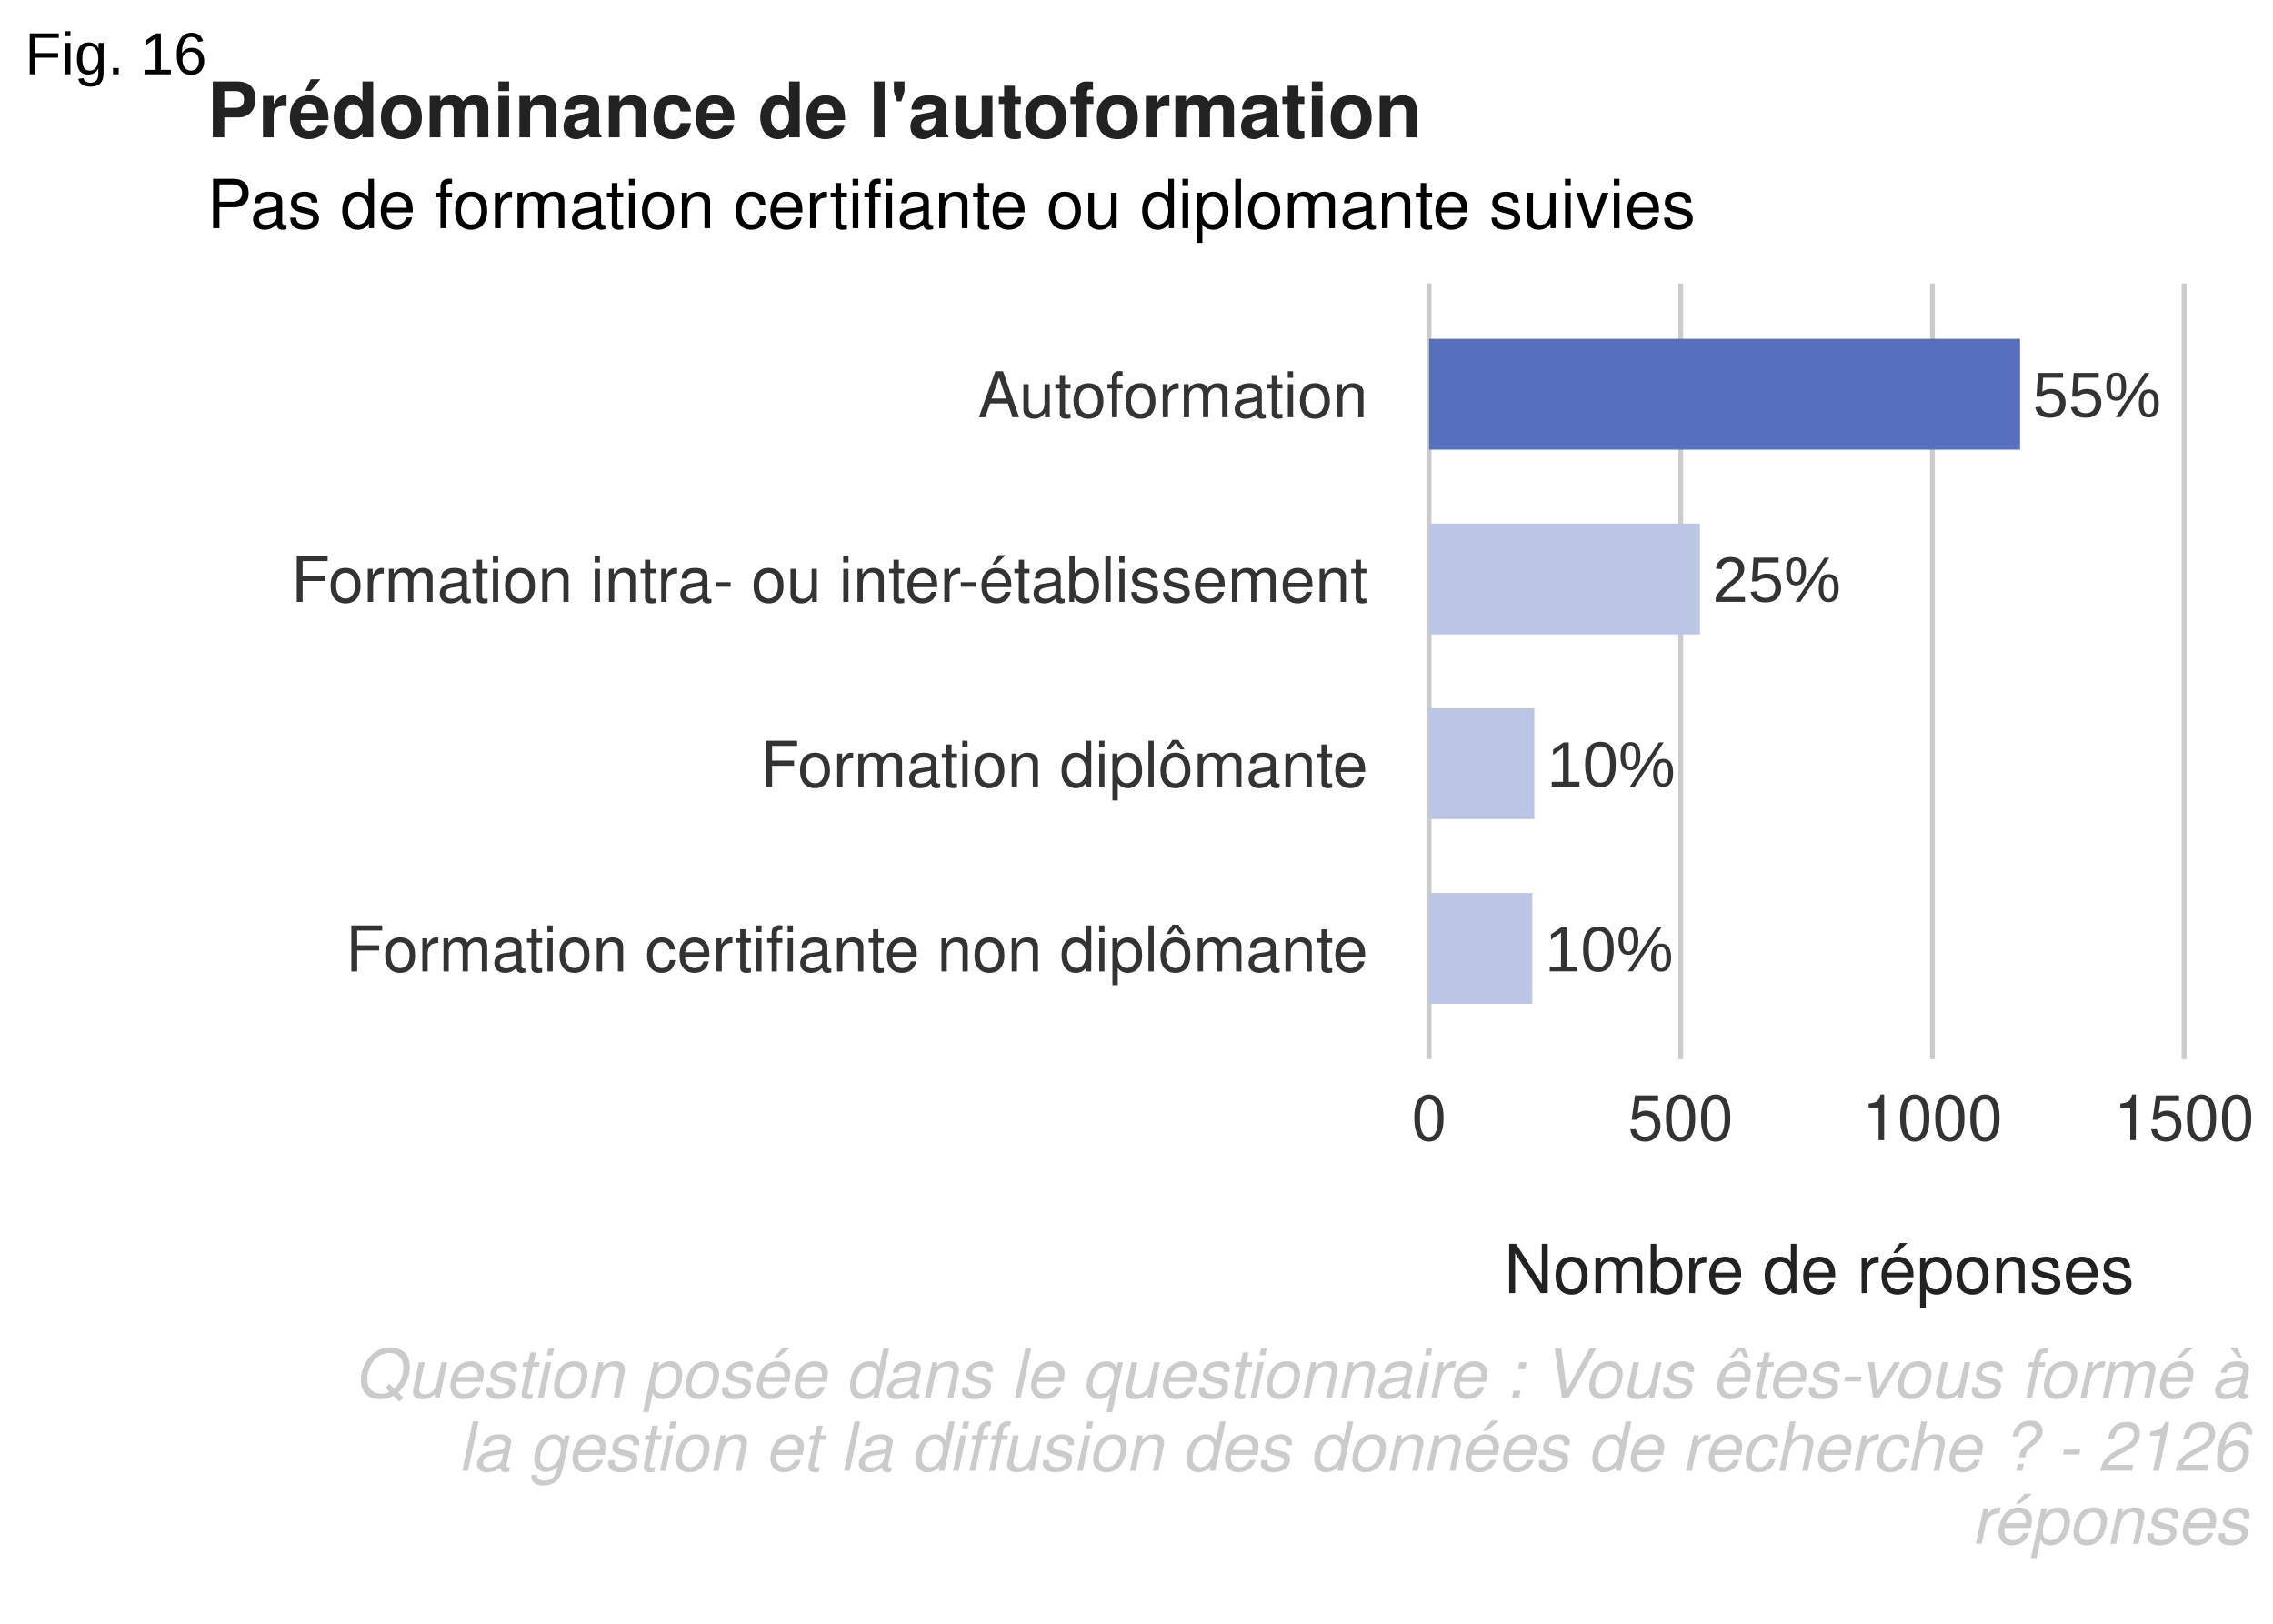
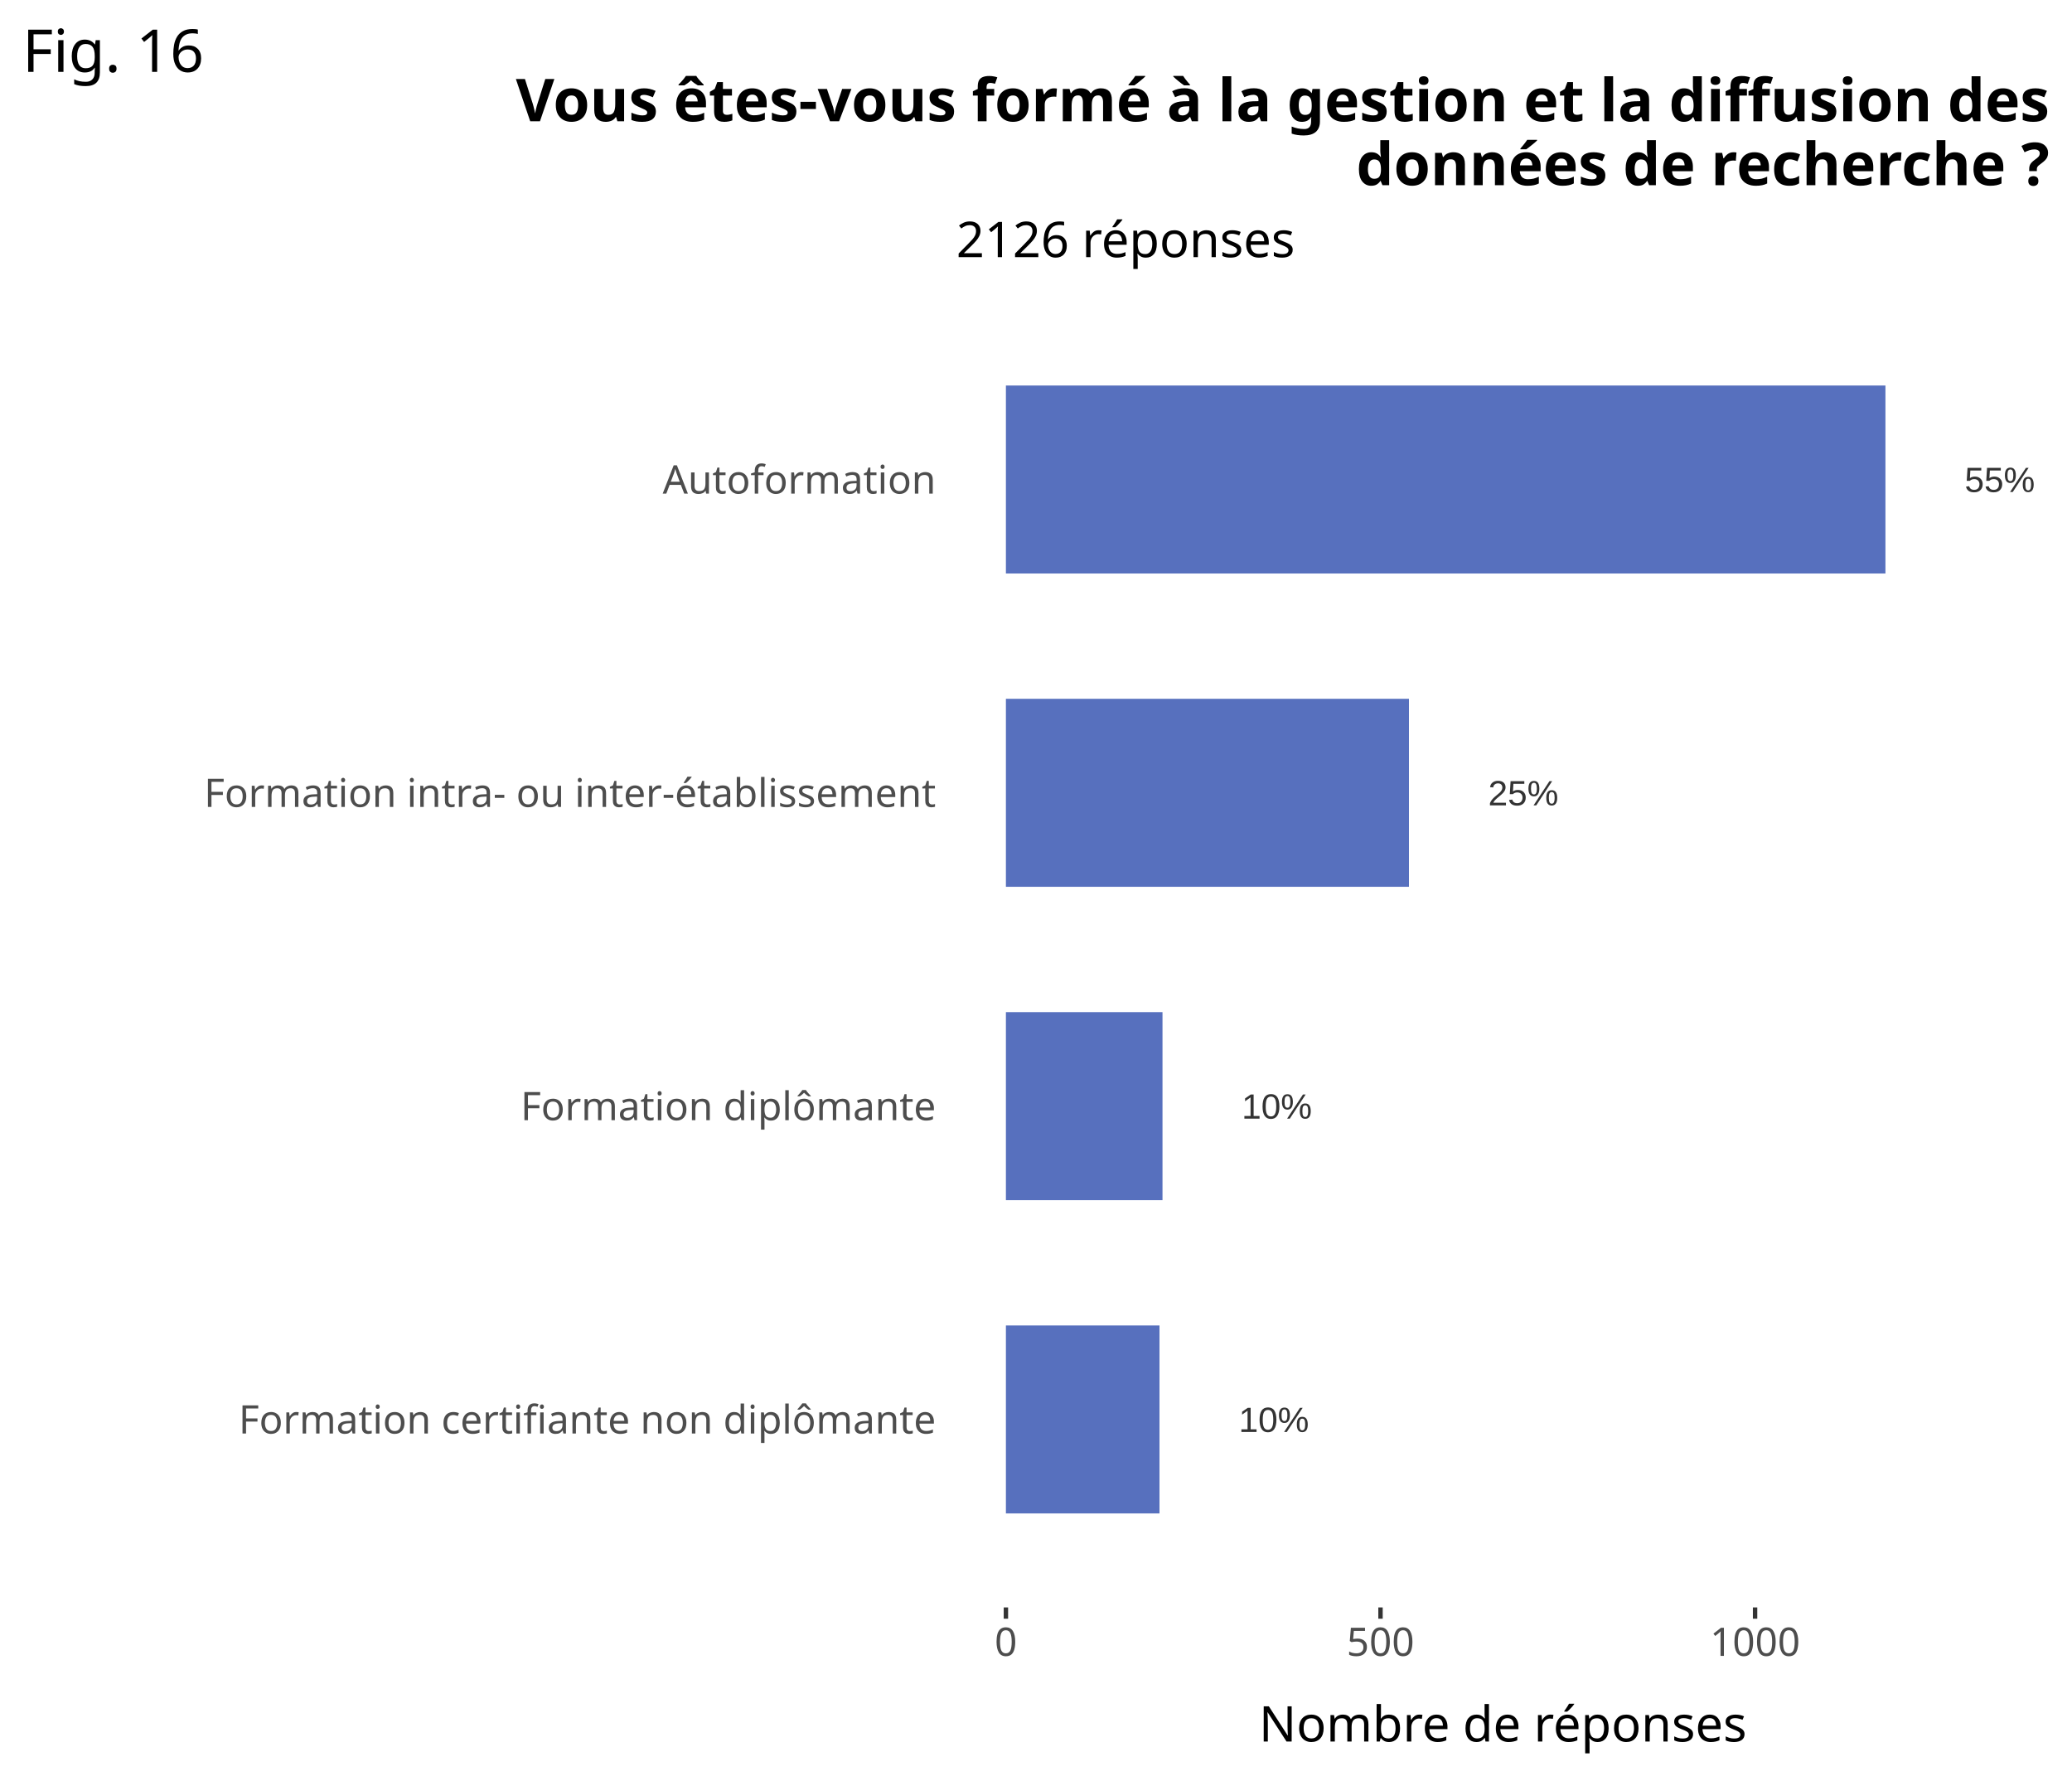
- <svg xmlns="http://www.w3.org/2000/svg" class="svglite" width="504.00pt" height="360.00pt" viewBox="0 0 504.00 360.00">
+ <svg xmlns="http://www.w3.org/2000/svg" class="svglite" width="504.00pt" height="432.00pt" viewBox="0 0 504.00 432.00">
  <defs>
    <style type="text/css">
    .svglite line, .svglite polyline, .svglite polygon, .svglite path, .svglite rect, .svglite circle {
      fill: none;
      stroke: #000000;
      stroke-linecap: round;
      stroke-linejoin: round;
      stroke-miterlimit: 10.00;
    }
    .svglite text {
      white-space: pre;
    }
  </style>
  </defs>
  <rect width="100%" height="100%" style="stroke: none; fill: #FFFFFF;" />
  <defs>
-     <clipPath id="cpMC4wMHw1MDQuMDB8MC4wMHwzNjAuMDA=">
-       <rect x="0.00" y="0.00" width="504.00" height="360.00" />
+     <clipPath id="cpMC4wMHw1MDQuMDB8MC4wMHw0MzIuMDA=">
+       <rect x="0.00" y="0.00" width="504.00" height="432.00" />
    </clipPath>
  </defs>
-   <g clip-path="url(#cpMC4wMHw1MDQuMDB8MC4wMHwzNjAuMDA=)">
-     <rect x="0.00" y="0.00" width="504.00" height="360.00" style="stroke-width: 1.07; stroke: #FFFFFF; fill: #FFFFFF;" />
+   <g clip-path="url(#cpMC4wMHw1MDQuMDB8MC4wMHw0MzIuMDA=)">
+     <rect x="0.00" y="0" width="504.00" height="432.00" style="stroke-width: 1.07; stroke: #FFFFFF; fill: #FFFFFF;" />
  </g>
  <defs>
-     <clipPath id="cpMzA4LjIzfDQ5OC41Mnw2Mi44M3wyMzQuODU=">
-       <rect x="308.23" y="62.83" width="190.29" height="172.02" />
+     <clipPath id="cpMjMyLjYwfDQ5OC41Mnw3MC45MXwzOTEuMDI=">
+       <rect x="232.60" y="70.91" width="265.92" height="320.11" />
    </clipPath>
  </defs>
-   <g clip-path="url(#cpMzA4LjIzfDQ5OC41Mnw2Mi44M3wyMzQuODU=)">
-     <polyline points="316.88,234.85 316.88,62.83 " style="stroke-width: 1.07; stroke: #CBCBCB; stroke-linecap: butt;" />
-     <polyline points="372.68,234.85 372.68,62.83 " style="stroke-width: 1.07; stroke: #CBCBCB; stroke-linecap: butt;" />
-     <polyline points="428.49,234.85 428.49,62.83 " style="stroke-width: 1.07; stroke: #CBCBCB; stroke-linecap: butt;" />
-     <polyline points="484.29,234.85 484.29,62.83 " style="stroke-width: 1.07; stroke: #CBCBCB; stroke-linecap: butt;" />
-     <rect x="316.88" y="75.12" width="131.03" height="24.57" style="stroke-width: 1.07; stroke: none; stroke-linecap: butt; stroke-linejoin: miter; fill: #5770BE;" />
-     <rect x="316.88" y="116.08" width="60.05" height="24.57" style="stroke-width: 1.07; stroke: none; stroke-linecap: butt; stroke-linejoin: miter; fill: #BBC5E5;" />
-     <rect x="316.88" y="157.03" width="23.33" height="24.57" style="stroke-width: 1.07; stroke: none; stroke-linecap: butt; stroke-linejoin: miter; fill: #BBC5E5;" />
-     <rect x="316.88" y="197.99" width="22.88" height="24.57" style="stroke-width: 1.07; stroke: none; stroke-linecap: butt; stroke-linejoin: miter; fill: #BBC5E5;" />
-     <text x="464.94" y="92.48" text-anchor="middle" style="font-size: 14.23px;fill: #333333; font-family: &quot;Arial&quot;;" textLength="28.09px" lengthAdjust="spacingAndGlyphs">55%</text>
-     <text x="393.96" y="133.44" text-anchor="middle" style="font-size: 14.23px;fill: #333333; font-family: &quot;Arial&quot;;" textLength="28.09px" lengthAdjust="spacingAndGlyphs">25%</text>
-     <text x="357.24" y="174.40" text-anchor="middle" style="font-size: 14.23px;fill: #333333; font-family: &quot;Arial&quot;;" textLength="28.09px" lengthAdjust="spacingAndGlyphs">10%</text>
-     <text x="356.79" y="215.36" text-anchor="middle" style="font-size: 14.23px;fill: #333333; font-family: &quot;Arial&quot;;" textLength="28.09px" lengthAdjust="spacingAndGlyphs">10%</text>
+   <g clip-path="url(#cpMjMyLjYwfDQ5OC41Mnw3MC45MXwzOTEuMDI=)">
+     <rect x="232.60" y="70.91" width="265.92" height="320.11" style="stroke-width: 1.07; stroke: none; fill: #FFFFFF;" />
+     <rect x="244.68" y="93.78" width="213.94" height="45.73" style="stroke-width: 1.07; stroke: none; stroke-linecap: butt; stroke-linejoin: miter; fill: #5770BE;" />
+     <rect x="244.68" y="169.99" width="98.04" height="45.73" style="stroke-width: 1.07; stroke: none; stroke-linecap: butt; stroke-linejoin: miter; fill: #5770BE;" />
+     <rect x="244.68" y="246.21" width="38.09" height="45.73" style="stroke-width: 1.07; stroke: none; stroke-linecap: butt; stroke-linejoin: miter; fill: #5770BE;" />
+     <rect x="244.68" y="322.43" width="37.36" height="45.73" style="stroke-width: 1.07; stroke: none; stroke-linecap: butt; stroke-linejoin: miter; fill: #5770BE;" />
+     <text x="486.43" y="119.69" text-anchor="middle" style="font-size: 8.54px;fill: #333333; font-family: &quot;Arial&quot;;" textLength="16.86px" lengthAdjust="spacingAndGlyphs">55%</text>
+     <text x="370.53" y="195.91" text-anchor="middle" style="font-size: 8.54px;fill: #333333; font-family: &quot;Arial&quot;;" textLength="16.86px" lengthAdjust="spacingAndGlyphs">25%</text>
+     <text x="310.58" y="272.12" text-anchor="middle" style="font-size: 8.54px;fill: #333333; font-family: &quot;Arial&quot;;" textLength="16.86px" lengthAdjust="spacingAndGlyphs">10%</text>
+     <text x="309.85" y="348.34" text-anchor="middle" style="font-size: 8.54px;fill: #333333; font-family: &quot;Arial&quot;;" textLength="16.86px" lengthAdjust="spacingAndGlyphs">10%</text>
  </g>
-   <g clip-path="url(#cpMC4wMHw1MDQuMDB8MC4wMHwzNjAuMDA=)">
-     <text x="303.30" y="215.38" text-anchor="end" style="font-size: 14.00px;fill: #333333; font-family: &quot;Nimbus Sans&quot;;" textLength="227.24px" lengthAdjust="spacingAndGlyphs">Formation certifiante non diplômante</text>
-     <text x="303.30" y="174.42" text-anchor="end" style="font-size: 14.00px;fill: #333333; font-family: &quot;Nimbus Sans&quot;;" textLength="135.40px" lengthAdjust="spacingAndGlyphs">Formation diplômante</text>
-     <text x="303.30" y="133.46" text-anchor="end" style="font-size: 14.00px;fill: #333333; font-family: &quot;Nimbus Sans&quot;;" textLength="240.45px" lengthAdjust="spacingAndGlyphs">Formation intra- ou inter-établissement</text>
-     <text x="303.30" y="92.51" text-anchor="end" style="font-size: 14.00px;fill: #333333; font-family: &quot;Nimbus Sans&quot;;" textLength="87.16px" lengthAdjust="spacingAndGlyphs">Autoformation</text>
-     <text x="316.88" y="252.78" text-anchor="middle" style="font-size: 14.00px;fill: #333333; font-family: &quot;Nimbus Sans&quot;;" textLength="7.78px" lengthAdjust="spacingAndGlyphs">0</text>
-     <text x="372.68" y="252.78" text-anchor="middle" style="font-size: 14.00px;fill: #333333; font-family: &quot;Nimbus Sans&quot;;" textLength="23.35px" lengthAdjust="spacingAndGlyphs">500</text>
-     <text x="428.49" y="252.78" text-anchor="middle" style="font-size: 14.00px;fill: #333333; font-family: &quot;Nimbus Sans&quot;;" textLength="31.13px" lengthAdjust="spacingAndGlyphs">1000</text>
-     <text x="484.29" y="252.78" text-anchor="middle" style="font-size: 14.00px;fill: #333333; font-family: &quot;Nimbus Sans&quot;;" textLength="31.13px" lengthAdjust="spacingAndGlyphs">1500</text>
-     <text x="403.37" y="286.70" text-anchor="middle" style="font-size: 15.00px;fill: #222222; font-family: &quot;Nimbus Sans&quot;;" textLength="140.03px" lengthAdjust="spacingAndGlyphs">Nombre de réponses</text>
-     <text x="45.89" y="50.59" style="font-size: 15.00px; font-family: &quot;Nimbus Sans&quot;;" textLength="330.95px" lengthAdjust="spacingAndGlyphs">Pas de formation certifiante ou diplomante suivies</text>
-     <text x="45.89" y="30.46" style="font-size: 17.00px; font-weight: bold;fill: #222222; font-family: &quot;Nimbus Sans&quot;;" textLength="269.50px" lengthAdjust="spacingAndGlyphs">Prédominance de l'autoformation</text>
-     <text x="498.52" y="309.88" text-anchor="end" style="font-size: 15.00px; font-style: italic;fill: #CBCBCB; font-family: &quot;Nimbus Sans&quot;;" textLength="422.67px" lengthAdjust="spacingAndGlyphs">Question posée dans le questionnaire : Vous êtes-vous formé à</text>
-     <text x="498.52" y="326.08" text-anchor="end" style="font-size: 15.00px; font-style: italic;fill: #CBCBCB; font-family: &quot;Nimbus Sans&quot;;" textLength="397.67px" lengthAdjust="spacingAndGlyphs">la gestion et la diffusion des données de recherche ? - 2126</text>
-     <text x="498.52" y="342.28" text-anchor="end" style="font-size: 15.00px; font-style: italic;fill: #CBCBCB; font-family: &quot;Nimbus Sans&quot;;" textLength="61.69px" lengthAdjust="spacingAndGlyphs">réponses</text>
-     <text x="25.69" y="16.48" text-anchor="middle" style="font-size: 13.20px; font-family: &quot;Arial&quot;;" textLength="40.41px" lengthAdjust="spacingAndGlyphs">Fig. 16</text>
+   <g clip-path="url(#cpMC4wMHw1MDQuMDB8MC4wMHw0MzIuMDA=)">
+     <text x="227.66" y="348.72" text-anchor="end" style="font-size: 9.60px;fill: #4D4D4D; font-family: &quot;Noto Sans&quot;;" textLength="169.50px" lengthAdjust="spacingAndGlyphs">Formation certifiante non diplômante</text>
+     <text x="227.66" y="272.50" text-anchor="end" style="font-size: 9.60px;fill: #4D4D4D; font-family: &quot;Noto Sans&quot;;" textLength="100.97px" lengthAdjust="spacingAndGlyphs">Formation diplômante</text>
+     <text x="227.66" y="196.29" text-anchor="end" style="font-size: 9.60px;fill: #4D4D4D; font-family: &quot;Noto Sans&quot;;" textLength="178.09px" lengthAdjust="spacingAndGlyphs">Formation intra- ou inter-établissement</text>
+     <text x="227.66" y="120.07" text-anchor="end" style="font-size: 9.60px;fill: #4D4D4D; font-family: &quot;Noto Sans&quot;;" textLength="66.41px" lengthAdjust="spacingAndGlyphs">Autoformation</text>
+     <polyline points="244.68,393.76 244.68,391.02 " style="stroke-width: 1.07; stroke: #333333; stroke-linecap: butt;" />
+     <polyline points="335.80,393.76 335.80,391.02 " style="stroke-width: 1.07; stroke: #333333; stroke-linecap: butt;" />
+     <polyline points="426.91,393.76 426.91,391.02 " style="stroke-width: 1.07; stroke: #333333; stroke-linecap: butt;" />
+     <text x="244.68" y="402.81" text-anchor="middle" style="font-size: 9.60px;fill: #4D4D4D; font-family: &quot;Noto Sans&quot;;" textLength="5.49px" lengthAdjust="spacingAndGlyphs">0</text>
+     <text x="335.80" y="402.81" text-anchor="middle" style="font-size: 9.60px;fill: #4D4D4D; font-family: &quot;Noto Sans&quot;;" textLength="16.46px" lengthAdjust="spacingAndGlyphs">500</text>
+     <text x="426.91" y="402.81" text-anchor="middle" style="font-size: 9.60px;fill: #4D4D4D; font-family: &quot;Noto Sans&quot;;" textLength="21.95px" lengthAdjust="spacingAndGlyphs">1000</text>
+     <text x="365.56" y="423.64" text-anchor="middle" style="font-size: 12.00px; font-family: &quot;Noto Sans&quot;;" textLength="119.12px" lengthAdjust="spacingAndGlyphs">Nombre de réponses</text>
+     <text x="232.60" y="62.55" style="font-size: 12.00px; font-family: &quot;Noto Sans&quot;;" textLength="82.60px" lengthAdjust="spacingAndGlyphs">2126 réponses</text>
+     <text x="498.52" y="29.50" text-anchor="end" style="font-size: 14.40px; font-weight: bold; font-family: &quot;Noto Sans&quot;;" textLength="376.80px" lengthAdjust="spacingAndGlyphs">Vous êtes-vous formé à la gestion et la diffusion des </text>
+     <text x="498.52" y="45.05" text-anchor="end" style="font-size: 14.40px; font-weight: bold; font-family: &quot;Noto Sans&quot;;" textLength="169.05px" lengthAdjust="spacingAndGlyphs">données de recherche ?</text>
+     <text x="27.53" y="17.49" text-anchor="middle" style="font-size: 14.40px; font-family: &quot;Noto Sans&quot;;" textLength="44.09px" lengthAdjust="spacingAndGlyphs">Fig. 16</text>
  </g>
</svg>
